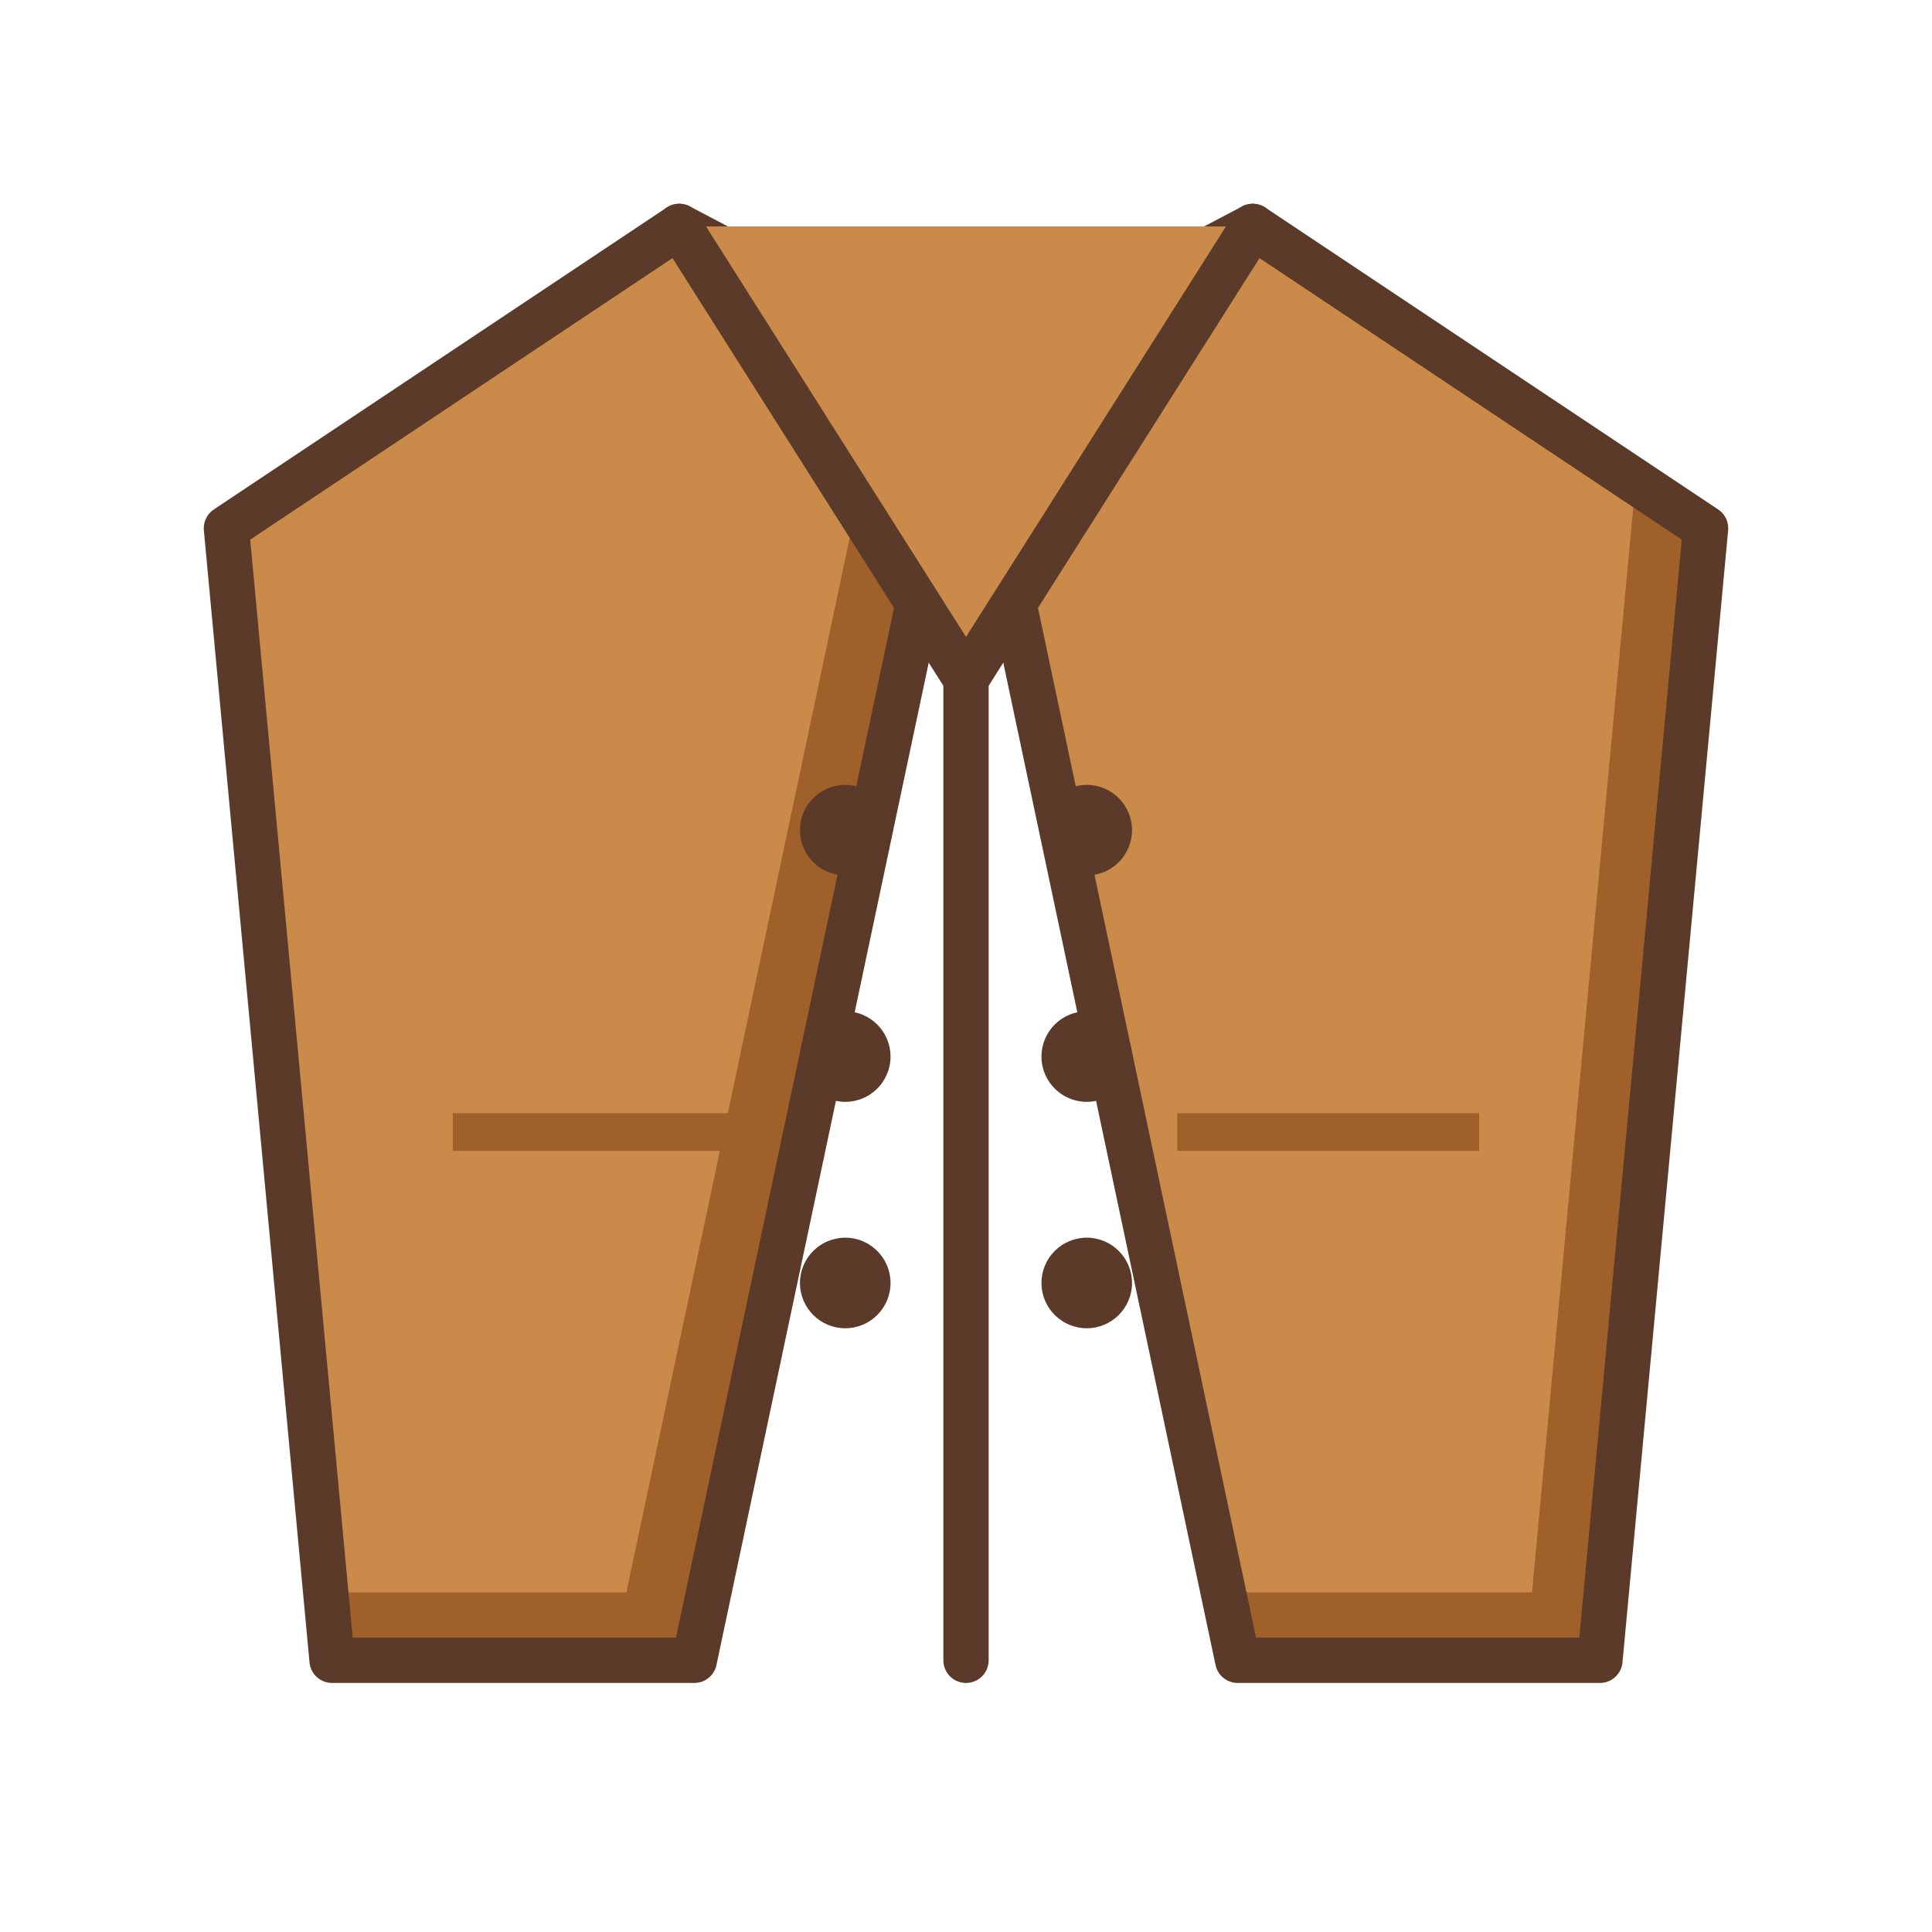
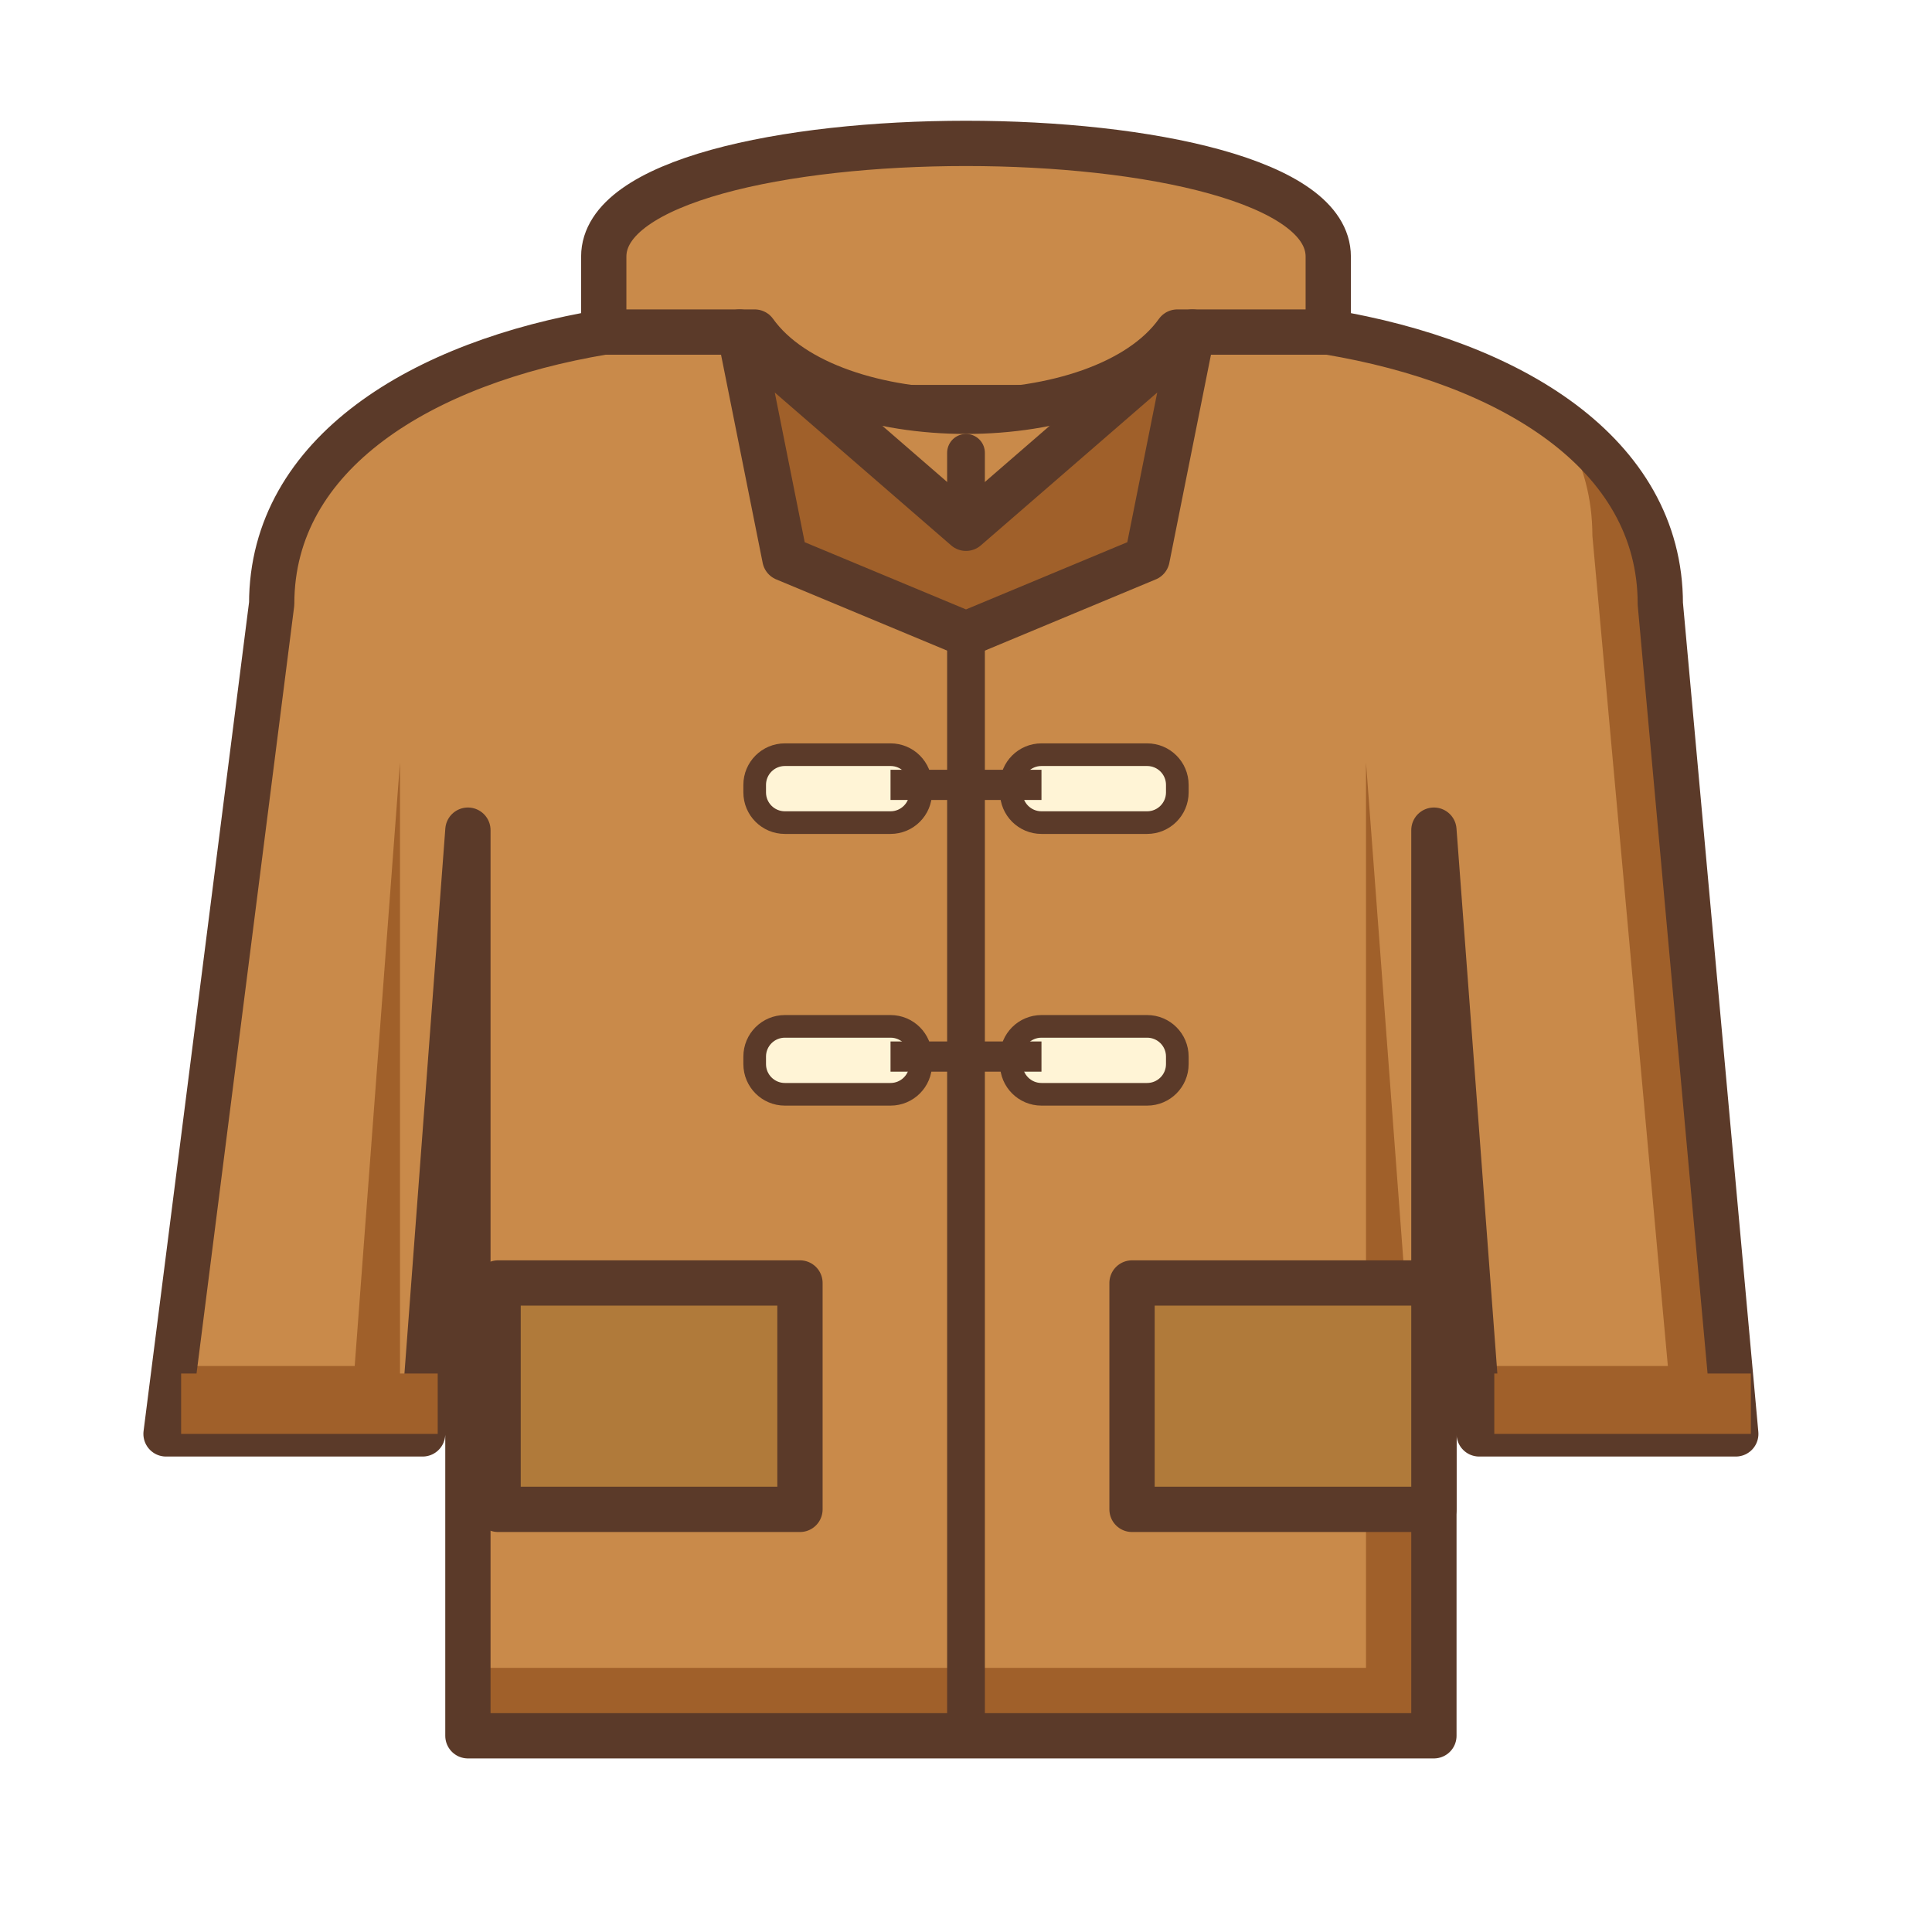
<svg xmlns="http://www.w3.org/2000/svg" viewBox="0 0 256 256">
  <g stroke="#5b3a29" stroke-width="6" stroke-linejoin="round" stroke-linecap="round">
    <defs>
-       <path id="s12" d="M90 30l38 20 38-20 60 40-14 150h-48l-36-170-36 170H44L30 70z" />
-       <clipPath id="cs12">
-         <use href="#s12" />
+       <path id="s1" d="M80 34c0-20 96-20 96 0v20H80z" />
+       <clipPath id="cs1">
+         <use href="#s1" />
      </clipPath>
    </defs>
-     <use href="#s12" fill="#a0602a" stroke="none" />
-     <g clip-path="url(#cs12)">
-       <use href="#s12" fill="#c98a4a" stroke="none" transform="translate(-9 -9)" />
+     <use href="#s1" fill="#a0602a" stroke="none" />
+     <g clip-path="url(#cs1)">
+       <use href="#s1" fill="#c98a4a" stroke="none" transform="translate(0 0)" />
    </g>
-     <use href="#s12" fill="none" />
+     <use href="#s1" fill="none" />
    <defs>
-       <path id="s13" d="M90 30l38 60 38-60" />
-       <clipPath id="cs13">
-         <use href="#s13" />
+       <path id="s2" d="M36 80c0-20 20-32 44-36l20 0c10 14 46 14 56 0h20c24 4 44 16 44 36l10 110h-34l-6-80v120H62V110l-6 80H22z" />
+       <clipPath id="cs2">
+         <use href="#s2" />
      </clipPath>
    </defs>
-     <use href="#s13" fill="#a0602a" stroke="none" />
-     <g clip-path="url(#cs13)">
-       <use href="#s13" fill="#c98a4a" stroke="none" transform="translate(0 0)" />
+     <use href="#s2" fill="#a0602a" stroke="none" />
+     <g clip-path="url(#cs2)">
+       <use href="#s2" fill="#c98a4a" stroke="none" transform="translate(-9 -9)" />
    </g>
-     <use href="#s13" fill="none" />
-     <path d="M128 90v130" fill="none" />
+     <use href="#s2" fill="none" />
+     <path d="M128 60v170" fill="none" stroke-width="5" />
+     <defs>
+       <path id="s3" d="M98 44l30 26 30-26-6 30-24 10-24-10z" />
+       <clipPath id="cs3">
+         <use href="#s3" />
+       </clipPath>
+     </defs>
+     <use href="#s3" fill="#7a4020" stroke="none" />
+     <g clip-path="url(#cs3)">
+       <use href="#s3" fill="#a0602a" stroke="none" transform="translate(0 0)" />
+     </g>
+     <use href="#s3" fill="none" />
+     <defs>
+       <path id="s4" d="M66 170h40v30H66zM150 170h40v30h-40z" />
+       <clipPath id="cs4">
+         <use href="#s4" />
+       </clipPath>
+     </defs>
+     <use href="#s4" fill="#8a5a2a" stroke="none" />
+     <g clip-path="url(#cs4)">
+       <use href="#s4" fill="#b07a3a" stroke="none" transform="translate(0 0)" />
+     </g>
+     <use href="#s4" fill="none" />
  </g>
-   <circle cx="112" cy="110" r="6" fill="#5b3a29" />
-   <circle cx="112" cy="140" r="6" fill="#5b3a29" />
-   <circle cx="112" cy="170" r="6" fill="#5b3a29" />
-   <circle cx="144" cy="110" r="6" fill="#5b3a29" />
-   <circle cx="144" cy="140" r="6" fill="#5b3a29" />
-   <circle cx="144" cy="170" r="6" fill="#5b3a29" />
-   <path d="M60 150h40M156 150h40" stroke="#a0602a" stroke-width="5" />
+   <rect x="100" y="100" width="22" height="9" rx="4" fill="#fff4d6" stroke="#5b3a29" stroke-width="3" />
+   <rect x="100" y="136" width="22" height="9" rx="4" fill="#fff4d6" stroke="#5b3a29" stroke-width="3" />
+   <rect x="134" y="100" width="22" height="9" rx="4" fill="#fff4d6" stroke="#5b3a29" stroke-width="3" />
+   <rect x="134" y="136" width="22" height="9" rx="4" fill="#fff4d6" stroke="#5b3a29" stroke-width="3" />
+   <path d="M118 104h20M118 140h20" stroke="#5b3a29" stroke-width="4" />
+   <path d="M24 186h34M198 186h34" stroke="#a0602a" stroke-width="8" />
</svg>
